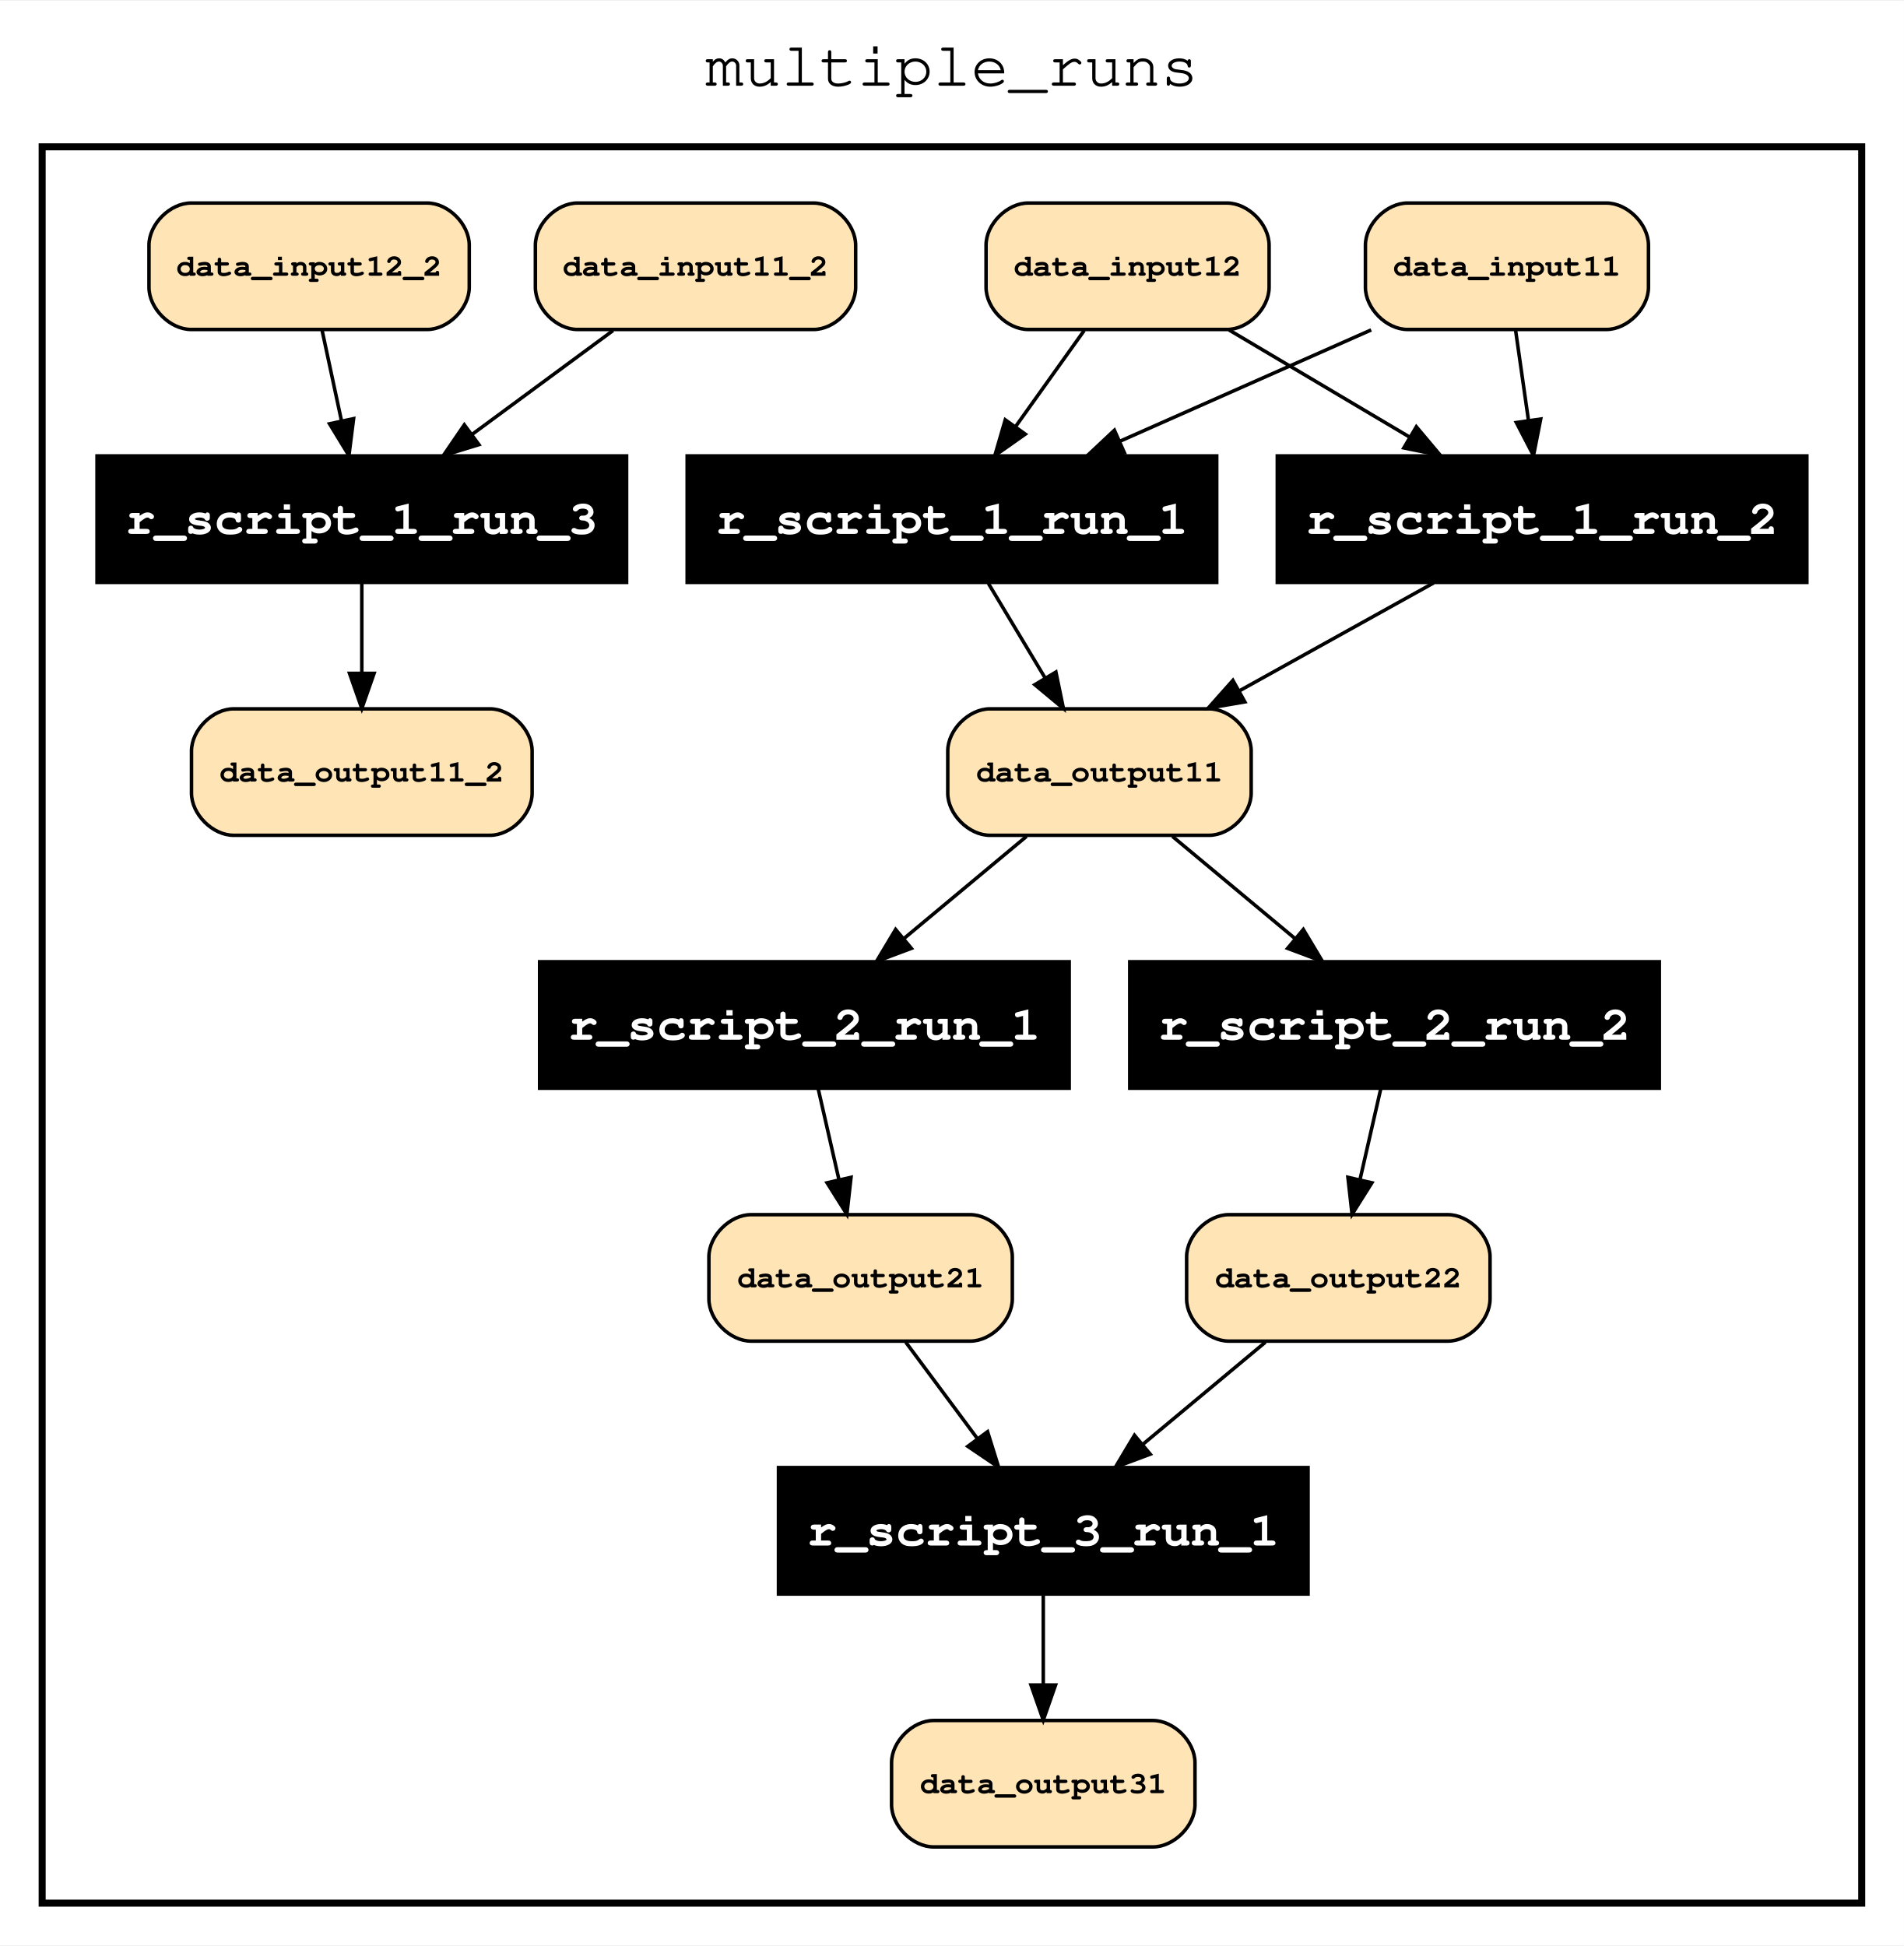
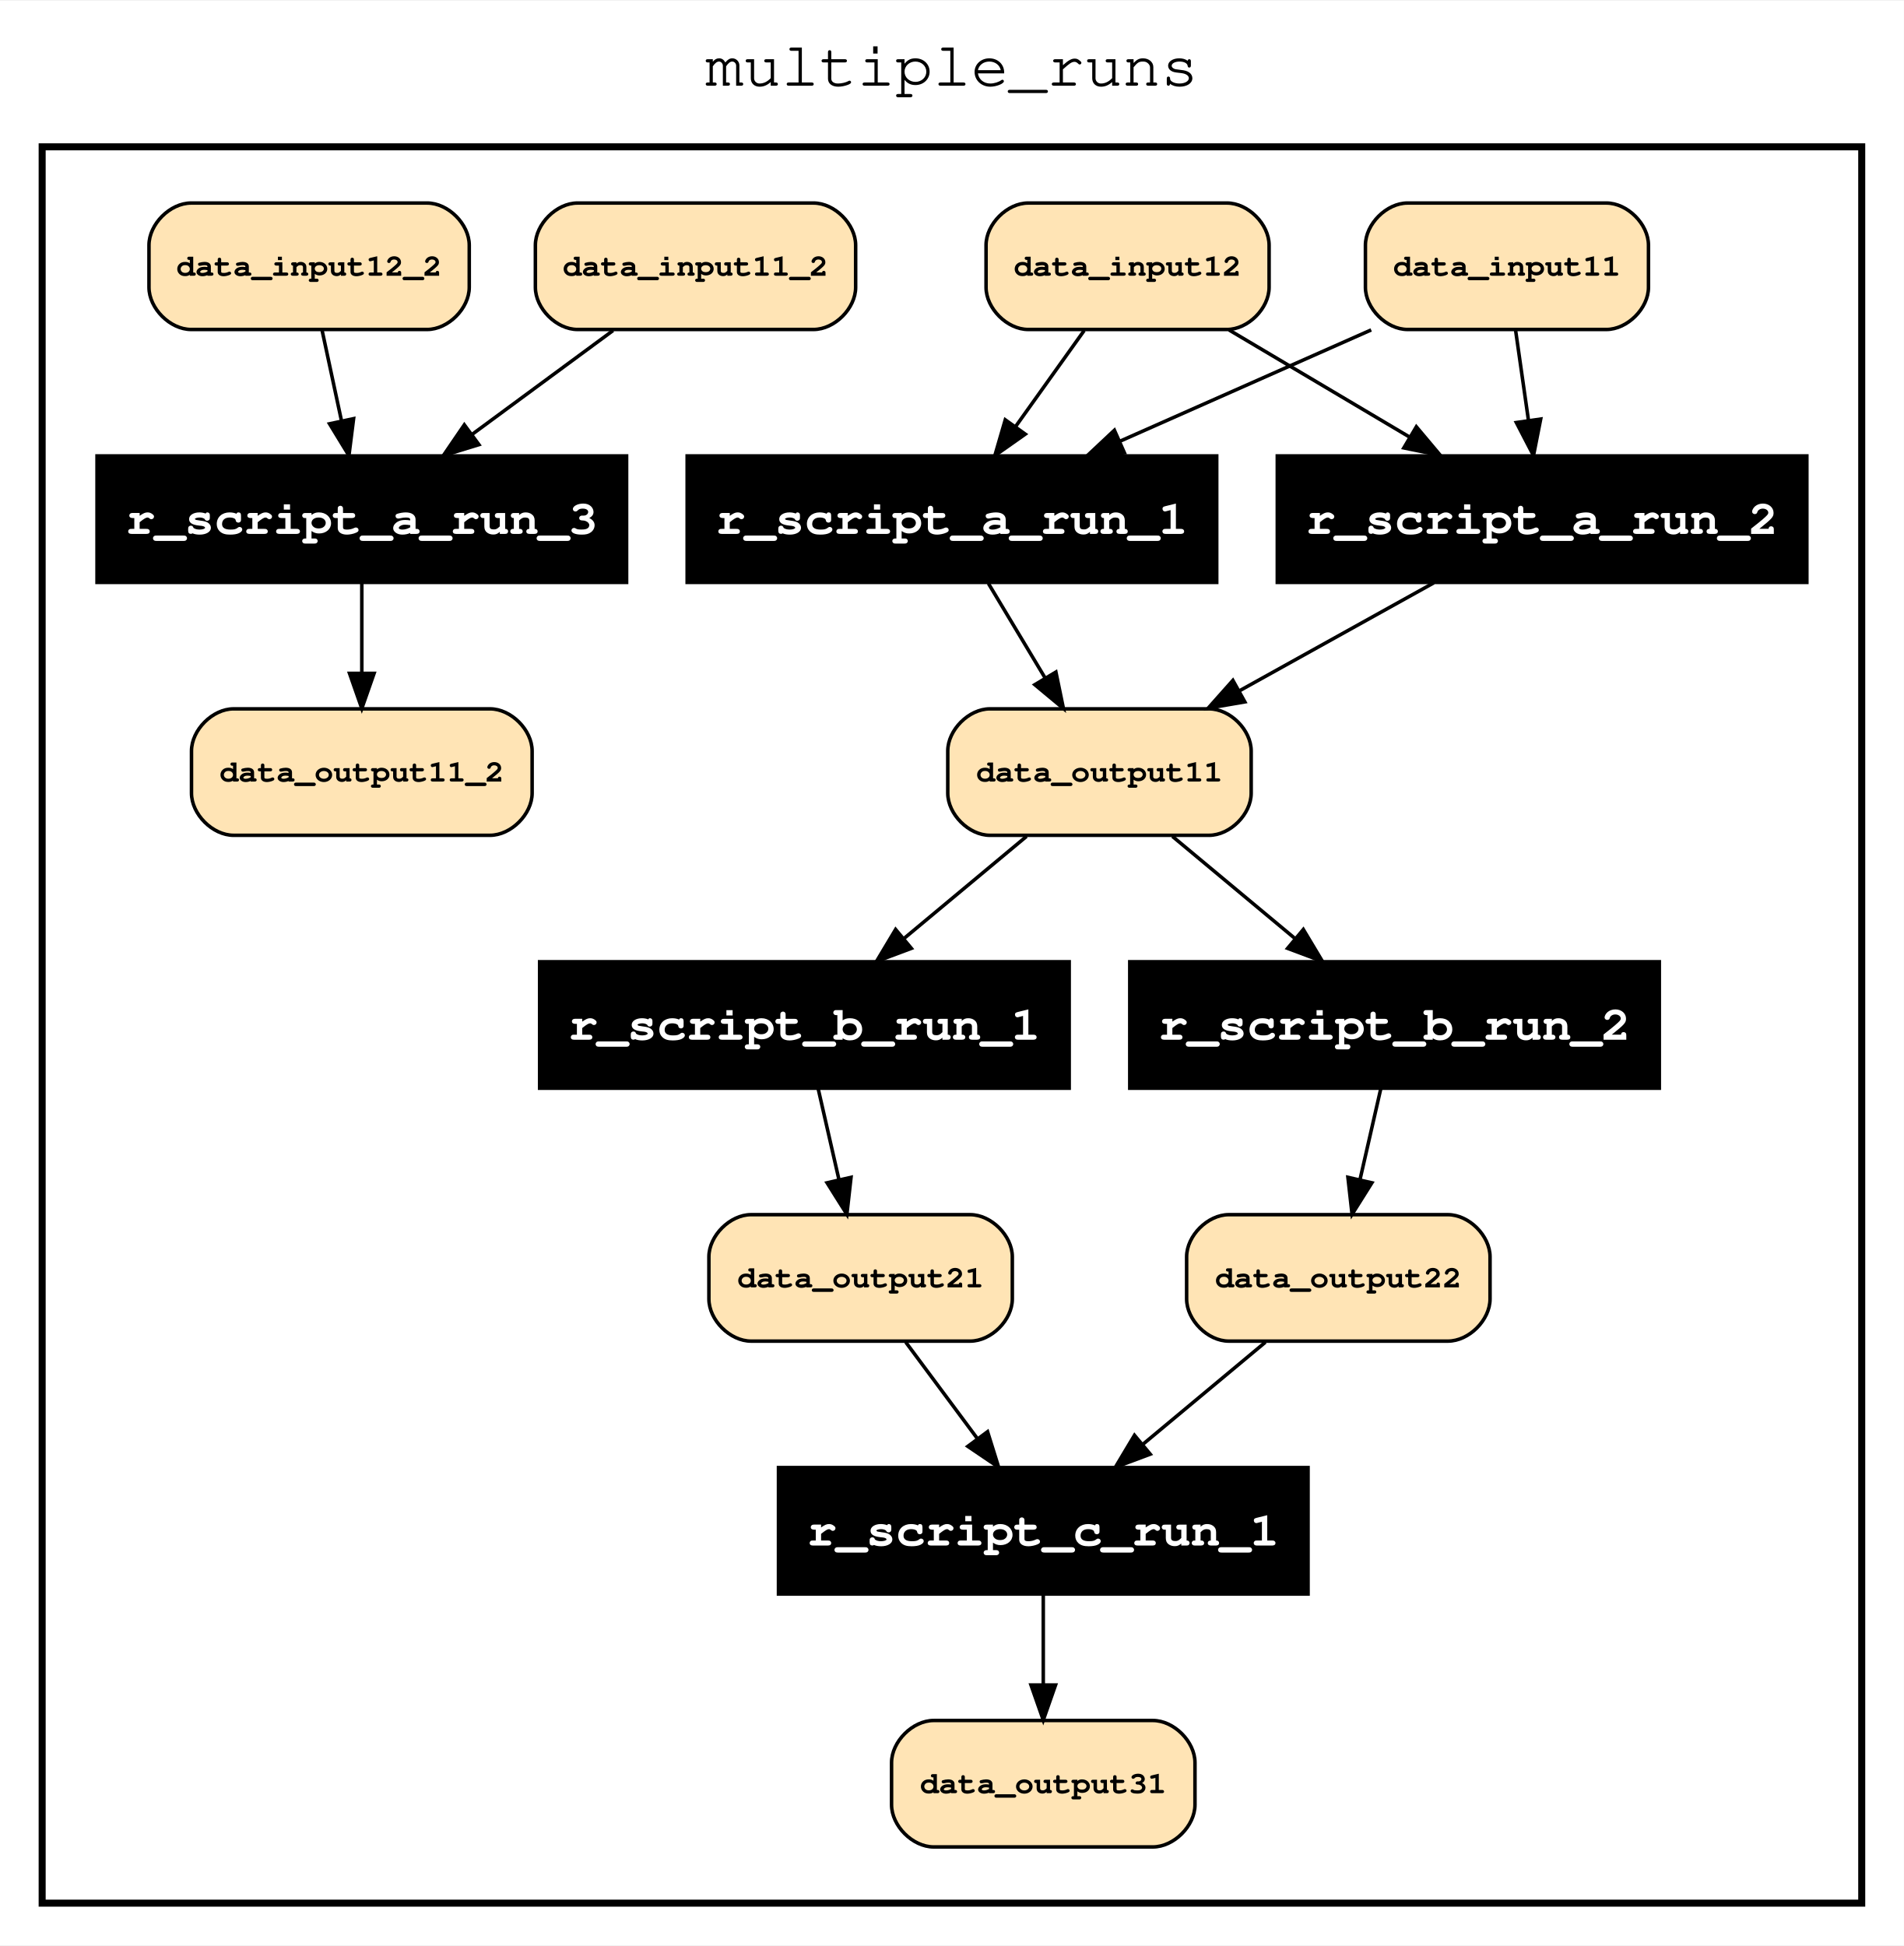
<svg xmlns="http://www.w3.org/2000/svg" width="542pt" height="554pt" viewBox="0.00 0.00 542.00 553.60">
  <g id="graph0" class="graph" transform="scale(1 1) rotate(0) translate(4 549.6)">
    <polygon fill="white" stroke="none" points="-4,4 -4,-549.6 538,-549.6 538,4 -4,4" />
    <text text-anchor="middle" x="267" y="-525.4" font-family="Courier,monospace" font-size="18.00">multiple_runs</text>
    <g id="clust1" class="cluster">
      <polygon fill="none" stroke="black" stroke-width="2" points="8,-8 8,-508 526,-508 526,-8 8,-8" />
    </g>
    <g id="clust2" class="cluster">
      <polygon fill="none" stroke="white" stroke-width="2" points="16,-16 16,-500 518,-500 518,-16 16,-16" />
    </g>
    <g id="node1" class="node">
      <polygon fill="black" stroke="black" points="342.378,-420 191.622,-420 191.622,-384 342.378,-384 342.378,-420" />
-       <text text-anchor="middle" x="267" y="-397.8" font-family="Courier,monospace" font-weight="bold" font-size="14.00" fill="white">r_script_1_run_1</text>
+       <text text-anchor="middle" x="267" y="-397.8" font-family="Courier,monospace" font-weight="bold" font-size="14.00" fill="white">r_script_a_run_1</text>
    </g>
    <g id="node9" class="node">
      <path fill="#ffe4b5" stroke="black" d="M340.189,-348C340.189,-348 277.811,-348 277.811,-348 271.811,-348 265.811,-342 265.811,-336 265.811,-336 265.811,-324 265.811,-324 265.811,-318 271.811,-312 277.811,-312 277.811,-312 340.189,-312 340.189,-312 346.189,-312 352.189,-318 352.189,-324 352.189,-324 352.189,-336 352.189,-336 352.189,-342 346.189,-348 340.189,-348" />
      <text text-anchor="middle" x="309" y="-327.3" font-family="Courier,monospace" font-weight="bold" font-size="9.00">data_output11</text>
    </g>
    <g id="edge11" class="edge">
      <path fill="none" stroke="black" d="M277.382,-383.697C282.265,-375.559 288.187,-365.689 293.579,-356.701" />
      <polygon fill="black" stroke="black" points="296.594,-358.48 298.737,-348.104 290.591,-354.879 296.594,-358.48" />
    </g>
    <g id="node2" class="node">
      <polygon fill="black" stroke="black" points="300.378,-276 149.622,-276 149.622,-240 300.378,-240 300.378,-276" />
-       <text text-anchor="middle" x="225" y="-253.8" font-family="Courier,monospace" font-weight="bold" font-size="14.00" fill="white">r_script_2_run_1</text>
+       <text text-anchor="middle" x="225" y="-253.8" font-family="Courier,monospace" font-weight="bold" font-size="14.00" fill="white">r_script_b_run_1</text>
    </g>
    <g id="node10" class="node">
      <path fill="#ffe4b5" stroke="black" d="M272.189,-204C272.189,-204 209.811,-204 209.811,-204 203.811,-204 197.811,-198 197.811,-192 197.811,-192 197.811,-180 197.811,-180 197.811,-174 203.811,-168 209.811,-168 209.811,-168 272.189,-168 272.189,-168 278.189,-168 284.189,-174 284.189,-180 284.189,-180 284.189,-192 284.189,-192 284.189,-198 278.189,-204 272.189,-204" />
      <text text-anchor="middle" x="241" y="-183.3" font-family="Courier,monospace" font-weight="bold" font-size="9.00">data_output21</text>
    </g>
    <g id="edge12" class="edge">
      <path fill="none" stroke="black" d="M228.955,-239.697C230.718,-231.983 232.837,-222.712 234.803,-214.112" />
      <polygon fill="black" stroke="black" points="238.274,-214.633 237.09,-204.104 231.45,-213.073 238.274,-214.633" />
    </g>
    <g id="node3" class="node">
      <polygon fill="black" stroke="black" points="510.378,-420 359.622,-420 359.622,-384 510.378,-384 510.378,-420" />
-       <text text-anchor="middle" x="435" y="-397.8" font-family="Courier,monospace" font-weight="bold" font-size="14.00" fill="white">r_script_1_run_2</text>
+       <text text-anchor="middle" x="435" y="-397.8" font-family="Courier,monospace" font-weight="bold" font-size="14.00" fill="white">r_script_a_run_2</text>
    </g>
    <g id="edge13" class="edge">
      <path fill="none" stroke="black" d="M404.177,-383.876C387.55,-374.639 366.835,-363.131 348.981,-353.212" />
      <polygon fill="black" stroke="black" points="350.383,-349.987 339.942,-348.19 346.983,-356.106 350.383,-349.987" />
    </g>
    <g id="node4" class="node">
      <polygon fill="black" stroke="black" points="468.378,-276 317.622,-276 317.622,-240 468.378,-240 468.378,-276" />
-       <text text-anchor="middle" x="393" y="-253.8" font-family="Courier,monospace" font-weight="bold" font-size="14.00" fill="white">r_script_2_run_2</text>
+       <text text-anchor="middle" x="393" y="-253.8" font-family="Courier,monospace" font-weight="bold" font-size="14.00" fill="white">r_script_b_run_2</text>
    </g>
    <g id="node11" class="node">
      <path fill="#ffe4b5" stroke="black" d="M408.189,-204C408.189,-204 345.811,-204 345.811,-204 339.811,-204 333.811,-198 333.811,-192 333.811,-192 333.811,-180 333.811,-180 333.811,-174 339.811,-168 345.811,-168 345.811,-168 408.189,-168 408.189,-168 414.189,-168 420.189,-174 420.189,-180 420.189,-180 420.189,-192 420.189,-192 420.189,-198 414.189,-204 408.189,-204" />
      <text text-anchor="middle" x="377" y="-183.3" font-family="Courier,monospace" font-weight="bold" font-size="9.00">data_output22</text>
    </g>
    <g id="edge14" class="edge">
      <path fill="none" stroke="black" d="M389.045,-239.697C387.282,-231.983 385.163,-222.712 383.197,-214.112" />
      <polygon fill="black" stroke="black" points="386.55,-213.073 380.91,-204.104 379.726,-214.633 386.55,-213.073" />
    </g>
    <g id="node5" class="node">
      <polygon fill="black" stroke="black" points="368.378,-132 217.622,-132 217.622,-96 368.378,-96 368.378,-132" />
-       <text text-anchor="middle" x="293" y="-109.8" font-family="Courier,monospace" font-weight="bold" font-size="14.00" fill="white">r_script_3_run_1</text>
+       <text text-anchor="middle" x="293" y="-109.8" font-family="Courier,monospace" font-weight="bold" font-size="14.00" fill="white">r_script_c_run_1</text>
    </g>
    <g id="node12" class="node">
      <path fill="#ffe4b5" stroke="black" d="M324.189,-60C324.189,-60 261.811,-60 261.811,-60 255.811,-60 249.811,-54 249.811,-48 249.811,-48 249.811,-36 249.811,-36 249.811,-30 255.811,-24 261.811,-24 261.811,-24 324.189,-24 324.189,-24 330.189,-24 336.189,-30 336.189,-36 336.189,-36 336.189,-48 336.189,-48 336.189,-54 330.189,-60 324.189,-60" />
      <text text-anchor="middle" x="293" y="-39.3" font-family="Courier,monospace" font-weight="bold" font-size="9.00">data_output31</text>
    </g>
    <g id="edge15" class="edge">
      <path fill="none" stroke="black" d="M293,-95.697C293,-87.983 293,-78.713 293,-70.112" />
      <polygon fill="black" stroke="black" points="296.5,-70.104 293,-60.104 289.5,-70.104 296.5,-70.104" />
    </g>
    <g id="node6" class="node">
      <polygon fill="black" stroke="black" points="174.378,-420 23.622,-420 23.622,-384 174.378,-384 174.378,-420" />
-       <text text-anchor="middle" x="99" y="-397.8" font-family="Courier,monospace" font-weight="bold" font-size="14.00" fill="white">r_script_1_run_3</text>
+       <text text-anchor="middle" x="99" y="-397.8" font-family="Courier,monospace" font-weight="bold" font-size="14.00" fill="white">r_script_a_run_3</text>
    </g>
    <g id="node15" class="node">
      <path fill="#ffe4b5" stroke="black" d="M135.487,-348C135.487,-348 62.514,-348 62.514,-348 56.514,-348 50.514,-342 50.514,-336 50.514,-336 50.514,-324 50.514,-324 50.514,-318 56.514,-312 62.514,-312 62.514,-312 135.487,-312 135.487,-312 141.487,-312 147.487,-318 147.487,-324 147.487,-324 147.487,-336 147.487,-336 147.487,-342 141.487,-348 135.487,-348" />
      <text text-anchor="middle" x="99" y="-327.3" font-family="Courier,monospace" font-weight="bold" font-size="9.00">data_output11_2</text>
    </g>
    <g id="edge16" class="edge">
      <path fill="none" stroke="black" d="M99,-383.697C99,-375.983 99,-366.712 99,-358.112" />
      <polygon fill="black" stroke="black" points="102.5,-358.104 99,-348.104 95.5,-358.104 102.5,-358.104" />
    </g>
    <g id="node7" class="node">
      <path fill="#ffe4b5" stroke="black" d="M453.289,-492C453.289,-492 396.711,-492 396.711,-492 390.711,-492 384.711,-486 384.711,-480 384.711,-480 384.711,-468 384.711,-468 384.711,-462 390.711,-456 396.711,-456 396.711,-456 453.289,-456 453.289,-456 459.289,-456 465.289,-462 465.289,-468 465.289,-468 465.289,-480 465.289,-480 465.289,-486 459.289,-492 453.289,-492" />
      <text text-anchor="middle" x="425" y="-471.3" font-family="Courier,monospace" font-weight="bold" font-size="9.00">data_input11</text>
    </g>
    <g id="edge1" class="edge">
      <path fill="none" stroke="black" d="M386.349,-455.876C364.749,-446.307 337.649,-434.3 314.734,-424.148" />
      <polygon fill="black" stroke="black" points="316.086,-420.919 305.526,-420.068 313.251,-427.319 316.086,-420.919" />
    </g>
    <g id="edge4" class="edge">
      <path fill="none" stroke="black" d="M427.472,-455.697C428.574,-447.983 429.898,-438.712 431.127,-430.112" />
      <polygon fill="black" stroke="black" points="434.607,-430.499 432.557,-420.104 427.677,-429.509 434.607,-430.499" />
    </g>
    <g id="node8" class="node">
      <path fill="#ffe4b5" stroke="black" d="M345.289,-492C345.289,-492 288.711,-492 288.711,-492 282.711,-492 276.711,-486 276.711,-480 276.711,-480 276.711,-468 276.711,-468 276.711,-462 282.711,-456 288.711,-456 288.711,-456 345.289,-456 345.289,-456 351.289,-456 357.289,-462 357.289,-468 357.289,-468 357.289,-480 357.289,-480 357.289,-486 351.289,-492 345.289,-492" />
      <text text-anchor="middle" x="317" y="-471.3" font-family="Courier,monospace" font-weight="bold" font-size="9.00">data_input12</text>
    </g>
    <g id="edge2" class="edge">
      <path fill="none" stroke="black" d="M304.64,-455.697C298.767,-447.474 291.631,-437.483 285.158,-428.421" />
      <polygon fill="black" stroke="black" points="287.878,-426.207 279.217,-420.104 282.182,-430.276 287.878,-426.207" />
    </g>
    <g id="edge5" class="edge">
      <path fill="none" stroke="black" d="M345.866,-455.876C361.295,-446.724 380.481,-435.342 397.097,-425.485" />
      <polygon fill="black" stroke="black" points="399.208,-428.302 406.023,-420.19 395.637,-422.282 399.208,-428.302" />
    </g>
    <g id="edge3" class="edge">
      <path fill="none" stroke="black" d="M288.236,-311.697C277.759,-302.965 264.889,-292.24 253.5,-282.75" />
      <polygon fill="black" stroke="black" points="255.448,-279.817 245.525,-276.104 250.967,-285.195 255.448,-279.817" />
    </g>
    <g id="edge6" class="edge">
      <path fill="none" stroke="black" d="M329.764,-311.697C340.241,-302.965 353.111,-292.24 364.5,-282.75" />
      <polygon fill="black" stroke="black" points="367.033,-285.195 372.475,-276.104 362.552,-279.817 367.033,-285.195" />
    </g>
    <g id="edge7" class="edge">
      <path fill="none" stroke="black" d="M253.854,-167.697C260.025,-159.389 267.537,-149.277 274.324,-140.141" />
      <polygon fill="black" stroke="black" points="277.14,-142.219 280.294,-132.104 271.521,-138.045 277.14,-142.219" />
    </g>
    <g id="edge8" class="edge">
      <path fill="none" stroke="black" d="M356.236,-167.697C345.759,-158.965 332.889,-148.24 321.5,-138.75" />
      <polygon fill="black" stroke="black" points="323.448,-135.817 313.525,-132.104 318.967,-141.195 323.448,-135.817" />
    </g>
    <g id="node13" class="node">
      <path fill="#ffe4b5" stroke="black" d="M227.588,-492C227.588,-492 160.412,-492 160.412,-492 154.412,-492 148.412,-486 148.412,-480 148.412,-480 148.412,-468 148.412,-468 148.412,-462 154.412,-456 160.412,-456 160.412,-456 227.588,-456 227.588,-456 233.588,-456 239.588,-462 239.588,-468 239.588,-468 239.588,-480 239.588,-480 239.588,-486 233.588,-492 227.588,-492" />
      <text text-anchor="middle" x="194" y="-471.3" font-family="Courier,monospace" font-weight="bold" font-size="9.00">data_input11_2</text>
    </g>
    <g id="edge9" class="edge">
      <path fill="none" stroke="black" d="M170.517,-455.697C158.437,-446.796 143.546,-435.823 130.484,-426.199" />
      <polygon fill="black" stroke="black" points="132.34,-423.219 122.213,-420.104 128.187,-428.854 132.34,-423.219" />
    </g>
    <g id="node14" class="node">
      <path fill="#ffe4b5" stroke="black" d="M117.588,-492C117.588,-492 50.412,-492 50.412,-492 44.412,-492 38.412,-486 38.412,-480 38.412,-480 38.412,-468 38.412,-468 38.412,-462 44.412,-456 50.412,-456 50.412,-456 117.588,-456 117.588,-456 123.588,-456 129.588,-462 129.588,-468 129.588,-468 129.588,-480 129.588,-480 129.588,-486 123.588,-492 117.588,-492" />
      <text text-anchor="middle" x="84" y="-471.3" font-family="Courier,monospace" font-weight="bold" font-size="9.00">data_input12_2</text>
    </g>
    <g id="edge10" class="edge">
      <path fill="none" stroke="black" d="M87.708,-455.697C89.361,-447.983 91.347,-438.712 93.19,-430.112" />
      <polygon fill="black" stroke="black" points="96.662,-430.616 95.335,-420.104 89.817,-429.149 96.662,-430.616" />
    </g>
  </g>
</svg>
